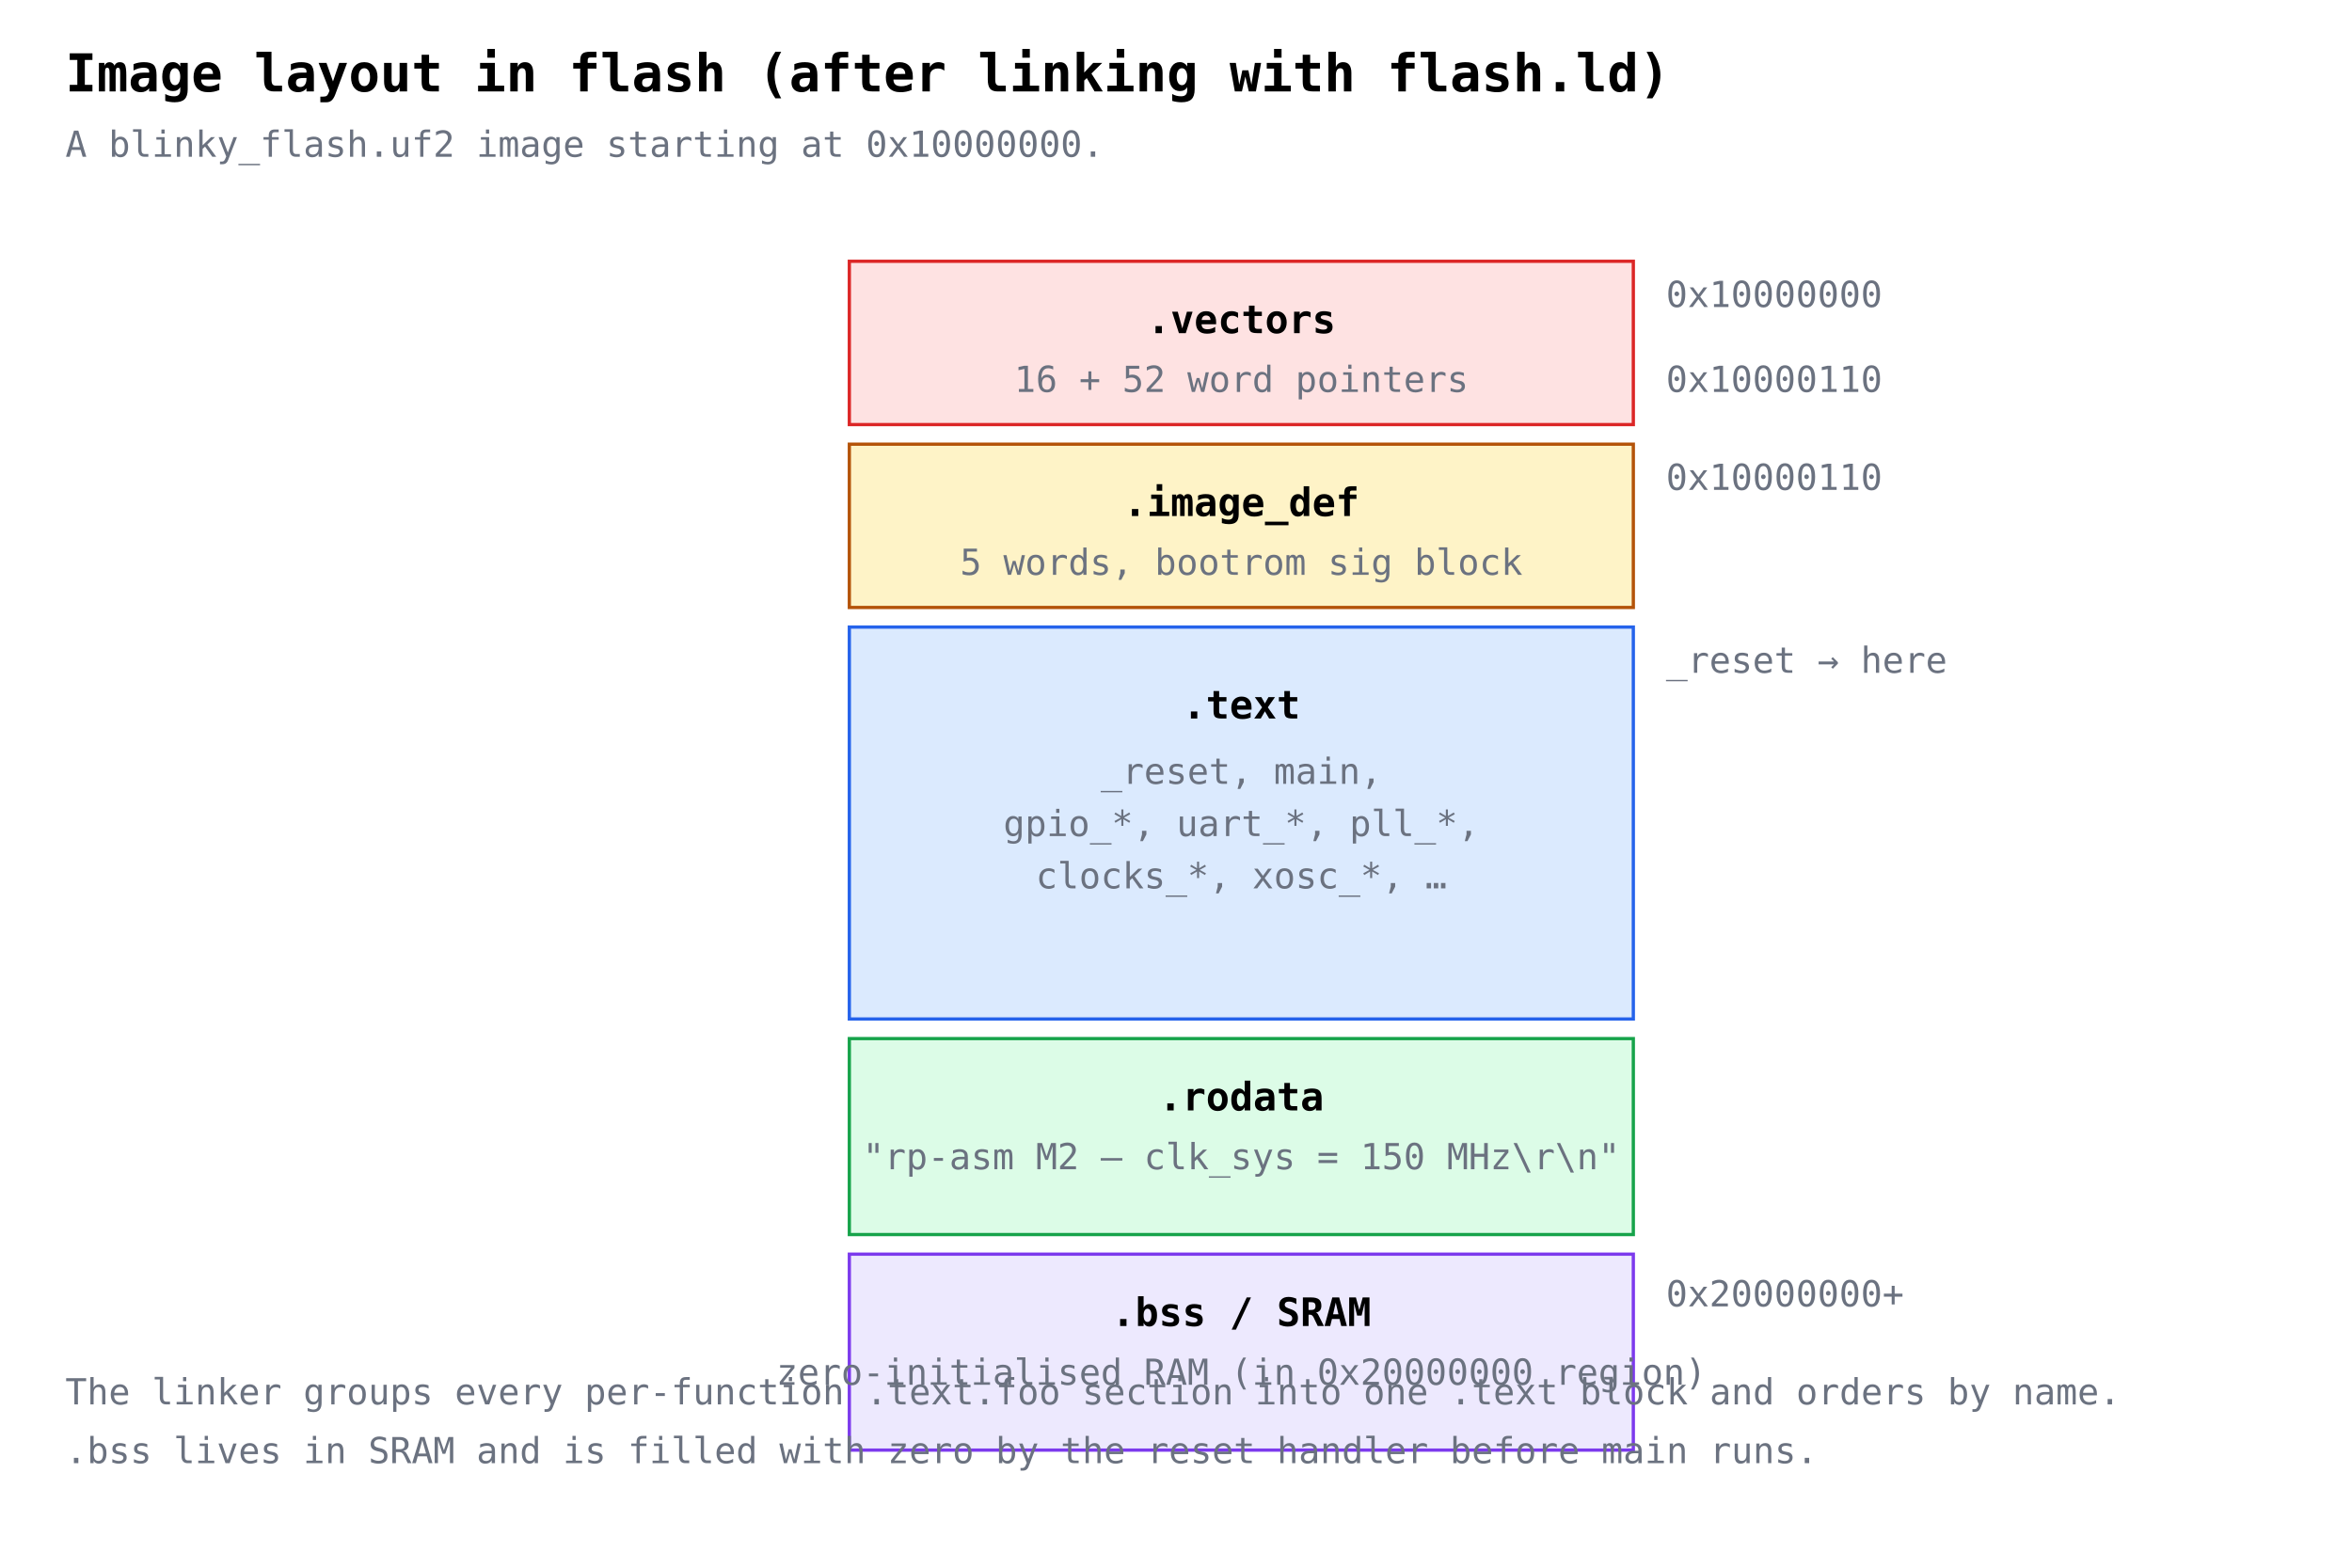
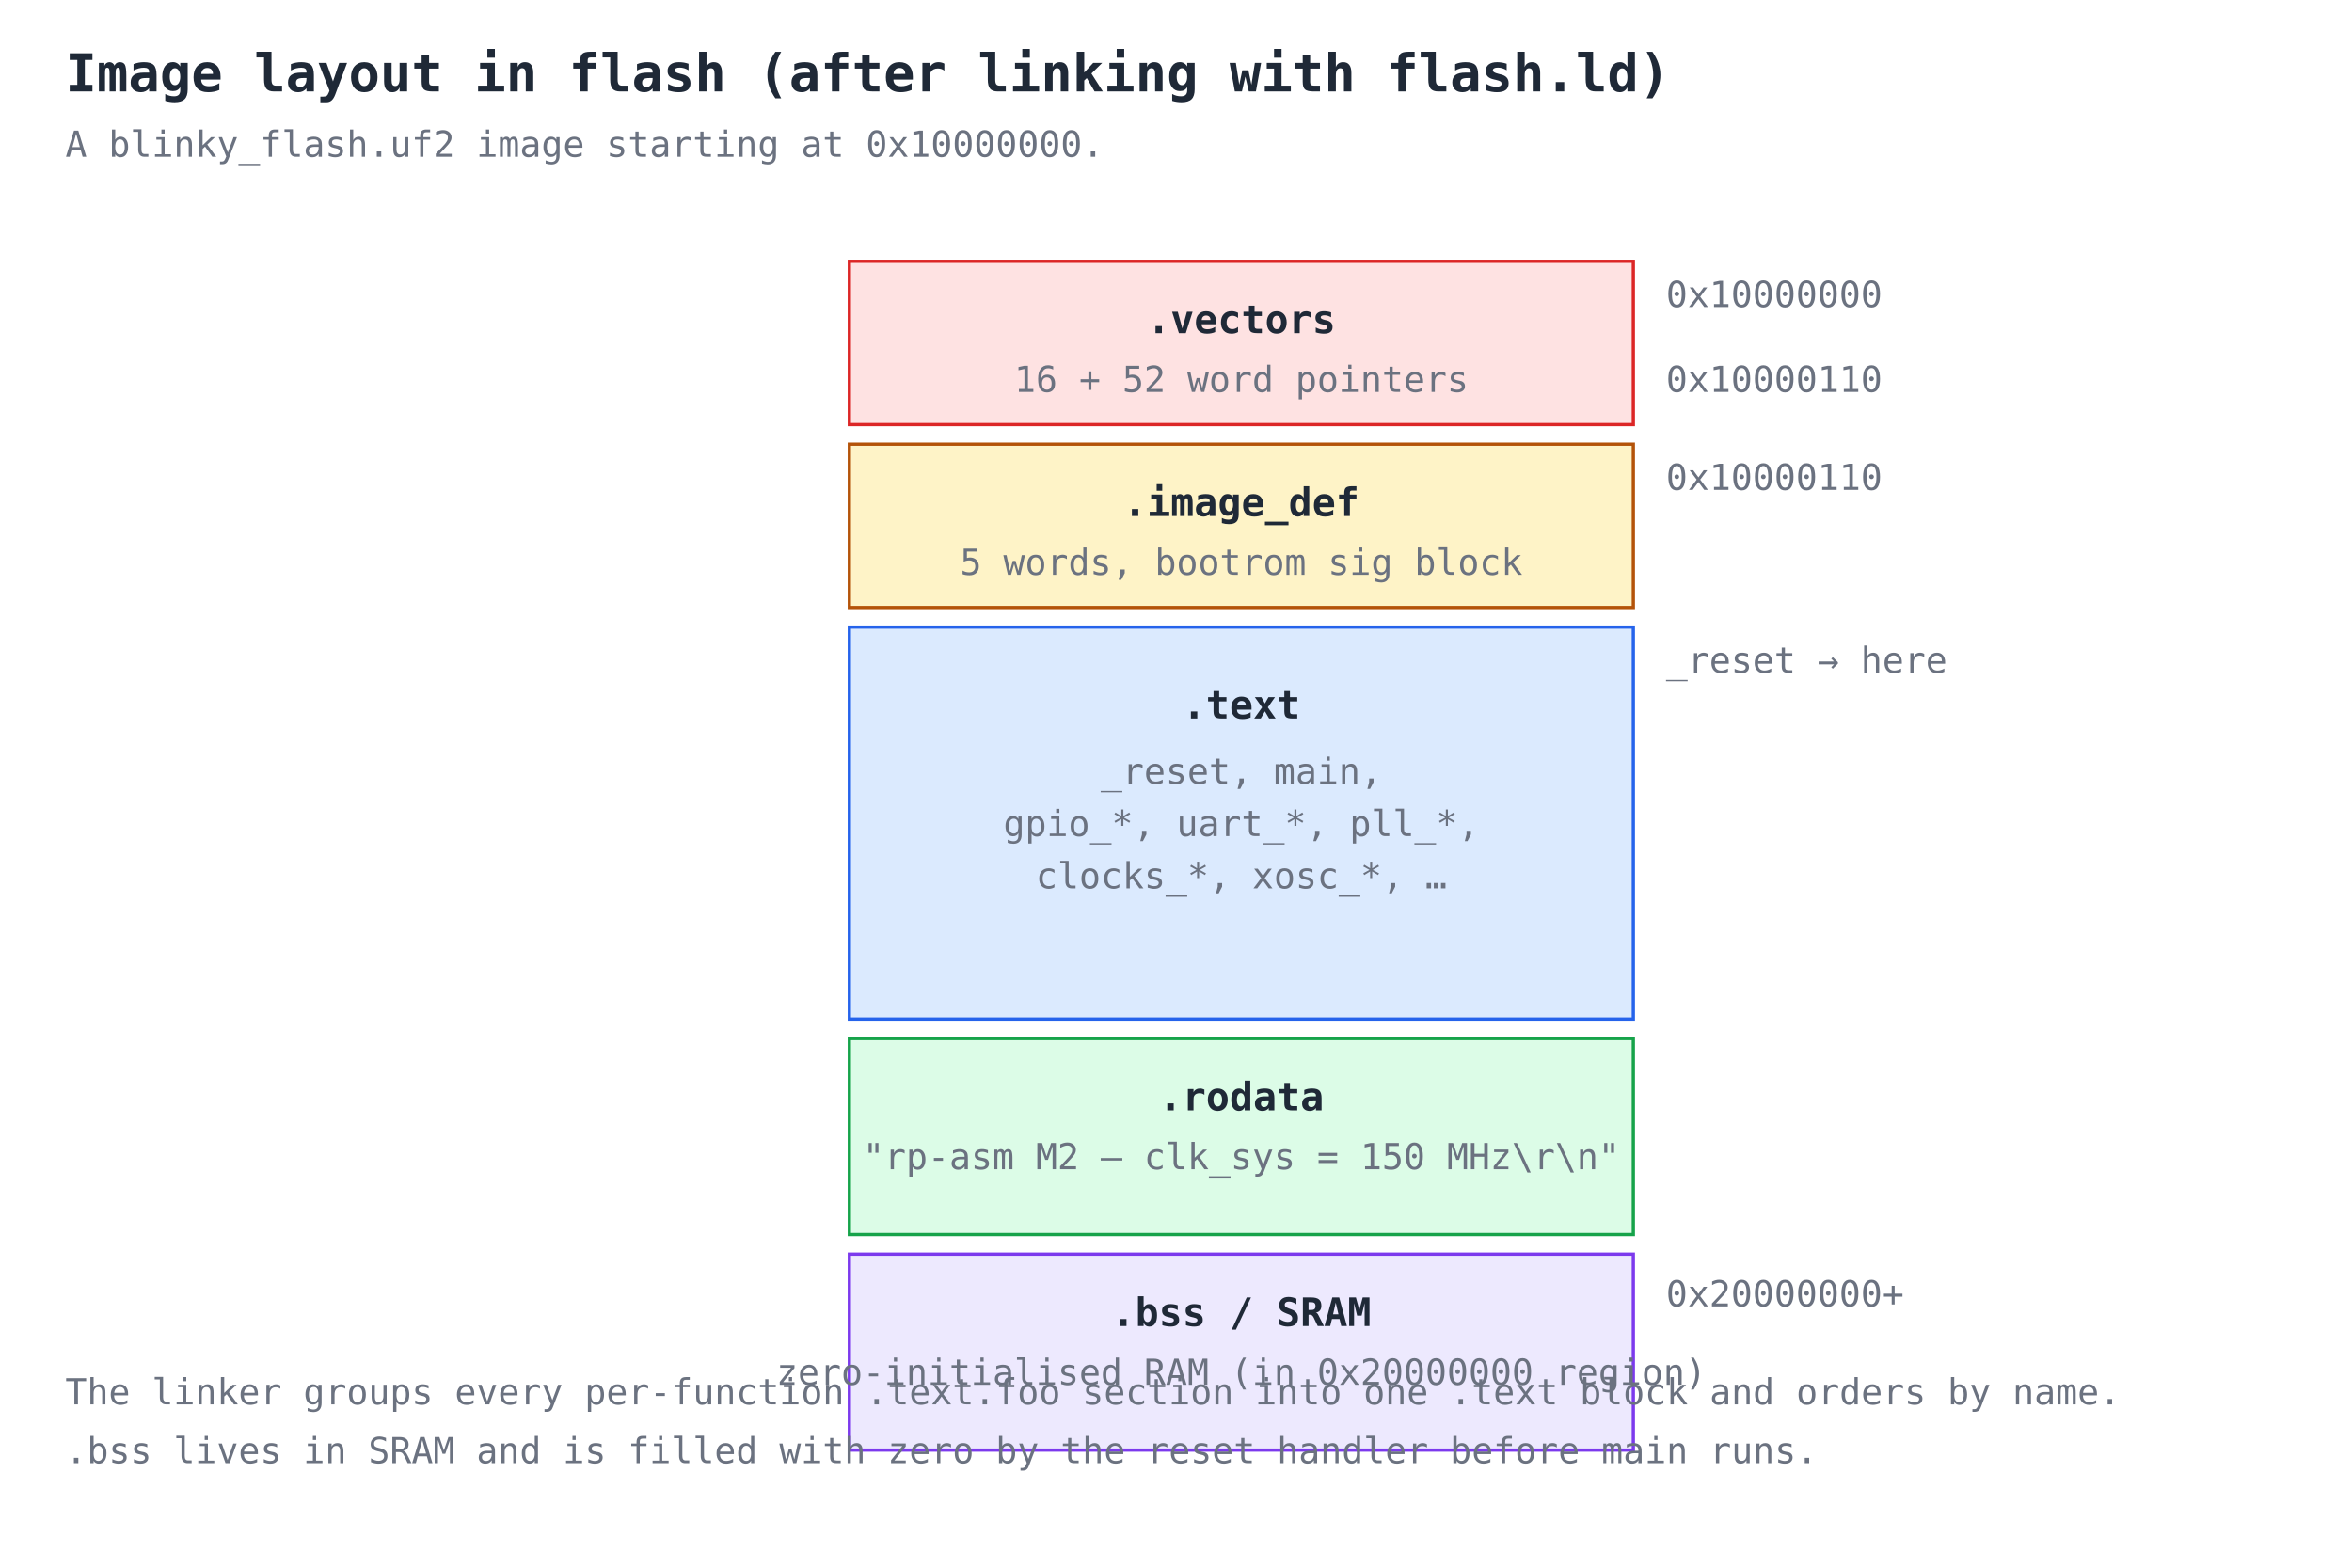
<svg xmlns="http://www.w3.org/2000/svg" viewBox="0 0 720 480" font-family="ui-monospace, Menlo, Monaco, monospace" font-size="12">
  <style>
-     .title { font-size: 16px; font-weight: bold; }
+     /* Light theme defaults: text falls back to near-black. */
+     text { fill: #1f2937; }
+ 
+ .title { font-size: 16px; font-weight: bold; }
    .note  { font-size: 11px; fill: #6b7280; }
    .label { font-weight: bold; }
    .vec   { fill: #fee2e2; stroke: #dc2626; }
    .imgd  { fill: #fef3c7; stroke: #b45309; }
    .text  { fill: #dbeafe; stroke: #2563eb; }
    .rodat { fill: #dcfce7; stroke: #16a34a; }
    .bss   { fill: #ede9fe; stroke: #7c3aed; }
    .addr  { font-size: 11px; fill: #6b7280; }
+ 
+     @media (prefers-color-scheme: dark) {
+       text { fill: #e5e7eb; }
+       .note { fill: #9ca3af; }
+       .vec { fill: #7f1d1d; }
+       .imgd { fill: #78350f; }
+       .text { fill: #1e3a8a; }
+       .rodat { fill: #14532d; }
+       .bss { fill: #4c1d95; }
+       .addr { fill: #9ca3af; }
+     }
  </style>
  <text x="20" y="28" class="title">Image layout in flash (after linking with flash.ld)</text>
  <text x="20" y="48" class="note">A blinky_flash.uf2 image starting at 0x10000000.</text>
  <g transform="translate(260,80)">
    <rect x="0" y="0" width="240" height="50" class="vec" />
    <text x="120" y="22" text-anchor="middle" class="label">.vectors</text>
    <text x="120" y="40" text-anchor="middle" class="note">16 + 52 word pointers</text>
    <text x="250" y="14" class="addr">0x10000000</text>
    <text x="250" y="40" class="addr">0x10000110</text>
    <rect x="0" y="56" width="240" height="50" class="imgd" />
    <text x="120" y="78" text-anchor="middle" class="label">.image_def</text>
    <text x="120" y="96" text-anchor="middle" class="note">5 words, bootrom sig block</text>
    <text x="250" y="70" class="addr">0x10000110</text>
    <rect x="0" y="112" width="240" height="120" class="text" />
    <text x="120" y="140" text-anchor="middle" class="label">.text</text>
    <text x="120" y="160" text-anchor="middle" class="note">_reset, main,</text>
    <text x="120" y="176" text-anchor="middle" class="note">gpio_*, uart_*, pll_*,</text>
    <text x="120" y="192" text-anchor="middle" class="note">clocks_*, xosc_*, …</text>
    <text x="250" y="126" class="addr">_reset → here</text>
    <rect x="0" y="238" width="240" height="60" class="rodat" />
    <text x="120" y="260" text-anchor="middle" class="label">.rodata</text>
    <text x="120" y="278" text-anchor="middle" class="note">"rp-asm M2 — clk_sys = 150 MHz\r\n"</text>
    <rect x="0" y="304" width="240" height="60" class="bss" />
    <text x="120" y="326" text-anchor="middle" class="label">.bss / SRAM</text>
    <text x="120" y="344" text-anchor="middle" class="note">zero-initialised RAM (in 0x20000000 region)</text>
    <text x="250" y="320" class="addr">0x20000000+</text>
  </g>
  <text x="20" y="430" class="note">The linker groups every per-function .text.foo section into one .text block and orders by name.</text>
  <text x="20" y="448" class="note">.bss lives in SRAM and is filled with zero by the reset handler before main runs.</text>
</svg>
